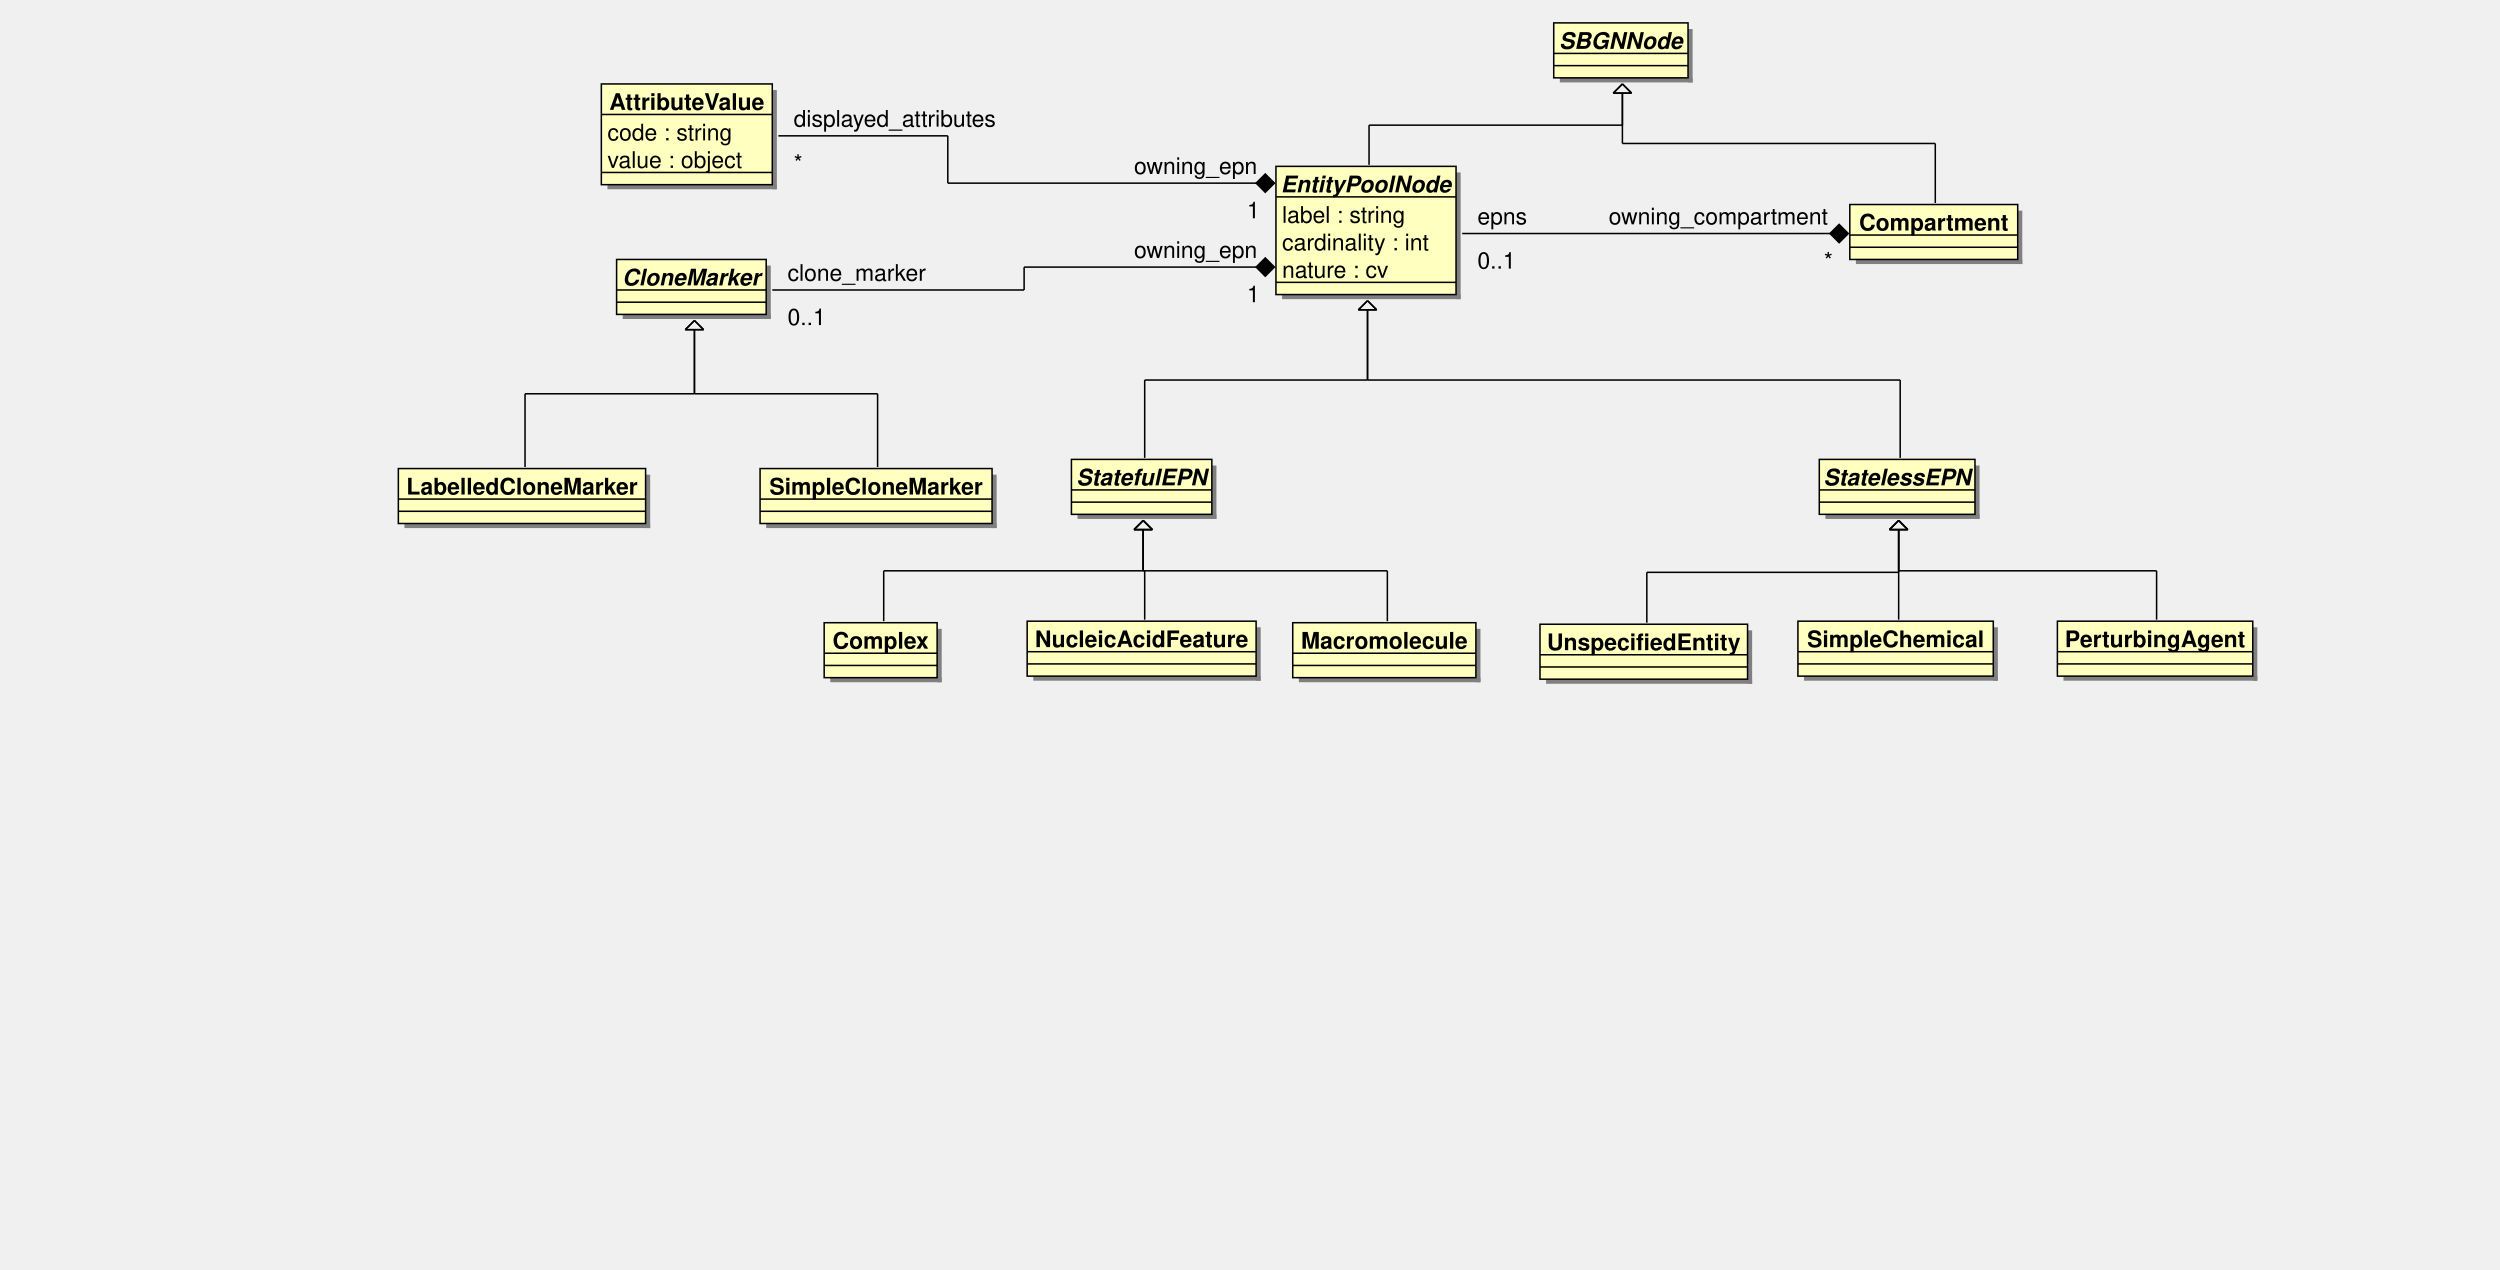
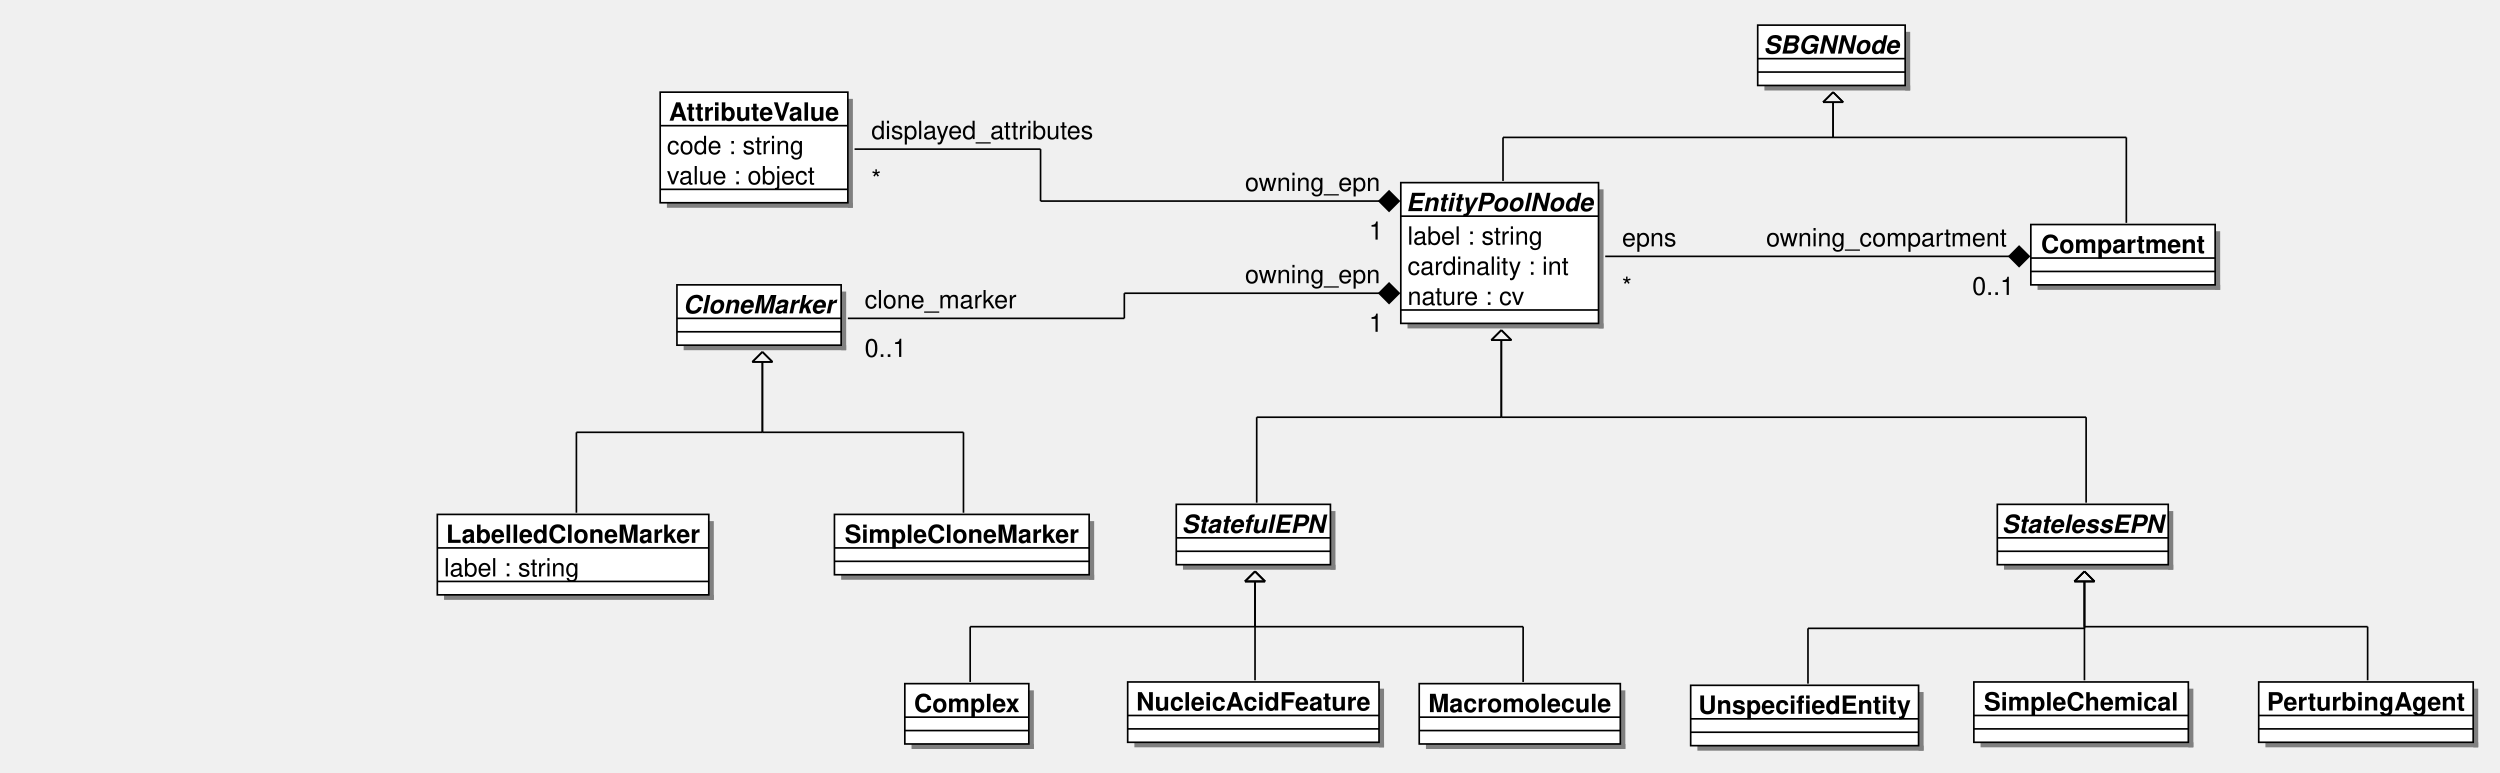
- <svg xmlns="http://www.w3.org/2000/svg" width="1638" height="832" version="1.1">
-   <g>
-     <rect fill="#808080" stroke="none" stroke-opacity="1" x="650" y="311" width="3" height="35" />
-     <rect fill="#808080" stroke="none" stroke-opacity="1" x="502" y="343" width="151" height="3" />
-     <rect fill="#ffffc0" stroke="black" stroke-width="1" stroke-opacity="1" x="498" y="307" width="152" height="36" />
-     <text font-family="Helvetica" font-size="15" fill="#000000" xml:space="preserve" font-weight="bold" text-anchor="middle" x="574" y="324">SimpleCloneMarker</text>
-     <line stroke="black" stroke-opacity="1" x1="498" y1="327" x2="650" y2="327" />
-     <line stroke="black" stroke-opacity="1" x1="498" y1="335" x2="650" y2="335" />
-   </g>
+ <svg xmlns="http://www.w3.org/2000/svg" width="1492" height="461" version="1.1">
  <g>
    <rect fill="#808080" stroke="none" stroke-opacity="1" x="954" y="113" width="3" height="83" />
    <rect fill="#808080" stroke="none" stroke-opacity="1" x="840" y="193" width="117" height="3" />
-     <rect fill="#ffffc0" stroke="black" stroke-width="1" stroke-opacity="1" x="836" y="109" width="118" height="84" />
+     <rect fill="#ffffff" stroke="black" stroke-width="1" stroke-opacity="1" x="836" y="109" width="118" height="84" />
    <text font-family="Helvetica" font-size="15" fill="#000000" xml:space="preserve" font-weight="bold" font-style="italic" text-anchor="middle" x="895" y="126">EntityPoolNode</text>
    <line stroke="black" stroke-opacity="1" x1="836" y1="129" x2="954" y2="129" />
    <text font-family="Helvetica" font-size="15" fill="#000000" xml:space="preserve" x="840" y="146">label : string</text>
    <text font-family="Helvetica" font-size="15" fill="#000000" xml:space="preserve" x="840" y="164">cardinality : int</text>
    <text font-family="Helvetica" font-size="15" fill="#000000" xml:space="preserve" x="840" y="182">nature : cv</text>
    <line stroke="black" stroke-opacity="1" x1="836" y1="185" x2="954" y2="185" />
  </g>
  <g>
+     <rect fill="#808080" stroke="none" stroke-opacity="1" x="967" y="412" width="3" height="35" />
+     <rect fill="#808080" stroke="none" stroke-opacity="1" x="851" y="444" width="119" height="3" />
+     <rect fill="#ffffff" stroke="black" stroke-width="1" stroke-opacity="1" x="847" y="408" width="120" height="36" />
+     <text font-family="Helvetica" font-size="15" fill="#000000" xml:space="preserve" font-weight="bold" text-anchor="middle" x="907" y="425">Macromolecule</text>
+     <line stroke="black" stroke-opacity="1" x1="847" y1="428" x2="967" y2="428" />
+     <line stroke="black" stroke-opacity="1" x1="847" y1="436" x2="967" y2="436" />
+   </g>
+   <g>
+     <rect fill="#808080" stroke="none" stroke-opacity="1" x="614" y="412" width="3" height="35" />
+     <rect fill="#808080" stroke="none" stroke-opacity="1" x="544" y="444" width="73" height="3" />
+     <rect fill="#ffffff" stroke="black" stroke-width="1" stroke-opacity="1" x="540" y="408" width="74" height="36" />
+     <text font-family="Helvetica" font-size="15" fill="#000000" xml:space="preserve" font-weight="bold" text-anchor="middle" x="577" y="425">Complex</text>
+     <line stroke="black" stroke-opacity="1" x1="540" y1="428" x2="614" y2="428" />
+     <line stroke="black" stroke-opacity="1" x1="540" y1="436" x2="614" y2="436" />
+   </g>
+   <g>
+     <rect fill="#808080" stroke="none" stroke-opacity="1" x="1294" y="305" width="3" height="35" />
+     <rect fill="#808080" stroke="none" stroke-opacity="1" x="1196" y="337" width="101" height="3" />
+     <rect fill="#ffffff" stroke="black" stroke-width="1" stroke-opacity="1" x="1192" y="301" width="102" height="36" />
+     <text font-family="Helvetica" font-size="15" fill="#000000" xml:space="preserve" font-weight="bold" font-style="italic" text-anchor="middle" x="1243" y="318">StatelessEPN</text>
+     <line stroke="black" stroke-opacity="1" x1="1192" y1="321" x2="1294" y2="321" />
+     <line stroke="black" stroke-opacity="1" x1="1192" y1="329" x2="1294" y2="329" />
+   </g>
+   <g>
+     <rect fill="#808080" stroke="none" stroke-opacity="1" x="1306" y="411" width="3" height="35" />
+     <rect fill="#808080" stroke="none" stroke-opacity="1" x="1182" y="443" width="127" height="3" />
+     <rect fill="#ffffff" stroke="black" stroke-width="1" stroke-opacity="1" x="1178" y="407" width="128" height="36" />
+     <text font-family="Helvetica" font-size="15" fill="#000000" xml:space="preserve" font-weight="bold" text-anchor="middle" x="1242" y="424">SimpleChemical</text>
+     <line stroke="black" stroke-opacity="1" x1="1178" y1="427" x2="1306" y2="427" />
+     <line stroke="black" stroke-opacity="1" x1="1178" y1="435" x2="1306" y2="435" />
+   </g>
+   <g>
+     <rect fill="#808080" stroke="none" stroke-opacity="1" x="1476" y="411" width="3" height="35" />
+     <rect fill="#808080" stroke="none" stroke-opacity="1" x="1352" y="443" width="127" height="3" />
+     <rect fill="#ffffff" stroke="black" stroke-width="1" stroke-opacity="1" x="1348" y="407" width="128" height="36" />
+     <text font-family="Helvetica" font-size="15" fill="#000000" xml:space="preserve" font-weight="bold" text-anchor="middle" x="1412" y="424">PerturbingAgent</text>
+     <line stroke="black" stroke-opacity="1" x1="1348" y1="427" x2="1476" y2="427" />
+     <line stroke="black" stroke-opacity="1" x1="1348" y1="435" x2="1476" y2="435" />
+   </g>
+   <g>
    <rect fill="#808080" stroke="none" stroke-opacity="1" x="1145" y="413" width="3" height="35" />
    <rect fill="#808080" stroke="none" stroke-opacity="1" x="1013" y="445" width="135" height="3" />
-     <rect fill="#ffffc0" stroke="black" stroke-width="1" stroke-opacity="1" x="1009" y="409" width="136" height="36" />
+     <rect fill="#ffffff" stroke="black" stroke-width="1" stroke-opacity="1" x="1009" y="409" width="136" height="36" />
    <text font-family="Helvetica" font-size="15" fill="#000000" xml:space="preserve" font-weight="bold" text-anchor="middle" x="1077" y="426">UnspecifiedEntity</text>
    <line stroke="black" stroke-opacity="1" x1="1009" y1="429" x2="1145" y2="429" />
    <line stroke="black" stroke-opacity="1" x1="1009" y1="437" x2="1145" y2="437" />
  </g>
  <g>
    <rect fill="#808080" stroke="none" stroke-opacity="1" x="823" y="411" width="3" height="35" />
    <rect fill="#808080" stroke="none" stroke-opacity="1" x="677" y="443" width="149" height="3" />
-     <rect fill="#ffffc0" stroke="black" stroke-width="1" stroke-opacity="1" x="673" y="407" width="150" height="36" />
+     <rect fill="#ffffff" stroke="black" stroke-width="1" stroke-opacity="1" x="673" y="407" width="150" height="36" />
    <text font-family="Helvetica" font-size="15" fill="#000000" xml:space="preserve" font-weight="bold" text-anchor="middle" x="748" y="424">NucleicAcidFeature</text>
    <line stroke="black" stroke-opacity="1" x1="673" y1="427" x2="823" y2="427" />
    <line stroke="black" stroke-opacity="1" x1="673" y1="435" x2="823" y2="435" />
  </g>
  <g>
    <rect fill="#808080" stroke="none" stroke-opacity="1" x="502" y="174" width="3" height="35" />
    <rect fill="#808080" stroke="none" stroke-opacity="1" x="408" y="206" width="97" height="3" />
-     <rect fill="#ffffc0" stroke="black" stroke-width="1" stroke-opacity="1" x="404" y="170" width="98" height="36" />
+     <rect fill="#ffffff" stroke="black" stroke-width="1" stroke-opacity="1" x="404" y="170" width="98" height="36" />
    <text font-family="Helvetica" font-size="15" fill="#000000" xml:space="preserve" font-weight="bold" font-style="italic" text-anchor="middle" x="453" y="187">CloneMarker</text>
    <line stroke="black" stroke-opacity="1" x1="404" y1="190" x2="502" y2="190" />
    <line stroke="black" stroke-opacity="1" x1="404" y1="198" x2="502" y2="198" />
  </g>
  <g>
-     <rect fill="#808080" stroke="none" stroke-opacity="1" x="1294" y="305" width="3" height="35" />
-     <rect fill="#808080" stroke="none" stroke-opacity="1" x="1196" y="337" width="101" height="3" />
-     <rect fill="#ffffc0" stroke="black" stroke-width="1" stroke-opacity="1" x="1192" y="301" width="102" height="36" />
-     <text font-family="Helvetica" font-size="15" fill="#000000" xml:space="preserve" font-weight="bold" font-style="italic" text-anchor="middle" x="1243" y="318">StatelessEPN</text>
-     <line stroke="black" stroke-opacity="1" x1="1192" y1="321" x2="1294" y2="321" />
-     <line stroke="black" stroke-opacity="1" x1="1192" y1="329" x2="1294" y2="329" />
-   </g>
-   <g>
-     <rect fill="#808080" stroke="none" stroke-opacity="1" x="1476" y="411" width="3" height="35" />
-     <rect fill="#808080" stroke="none" stroke-opacity="1" x="1352" y="443" width="127" height="3" />
-     <rect fill="#ffffc0" stroke="black" stroke-width="1" stroke-opacity="1" x="1348" y="407" width="128" height="36" />
-     <text font-family="Helvetica" font-size="15" fill="#000000" xml:space="preserve" font-weight="bold" text-anchor="middle" x="1412" y="424">PerturbingAgent</text>
-     <line stroke="black" stroke-opacity="1" x1="1348" y1="427" x2="1476" y2="427" />
-     <line stroke="black" stroke-opacity="1" x1="1348" y1="435" x2="1476" y2="435" />
+     <rect fill="#808080" stroke="none" stroke-opacity="1" x="650" y="311" width="3" height="35" />
+     <rect fill="#808080" stroke="none" stroke-opacity="1" x="502" y="343" width="151" height="3" />
+     <rect fill="#ffffff" stroke="black" stroke-width="1" stroke-opacity="1" x="498" y="307" width="152" height="36" />
+     <text font-family="Helvetica" font-size="15" fill="#000000" xml:space="preserve" font-weight="bold" text-anchor="middle" x="574" y="324">SimpleCloneMarker</text>
+     <line stroke="black" stroke-opacity="1" x1="498" y1="327" x2="650" y2="327" />
+     <line stroke="black" stroke-opacity="1" x1="498" y1="335" x2="650" y2="335" />
  </g>
  <g>
    <rect fill="#808080" stroke="none" stroke-opacity="1" x="506" y="59" width="3" height="65" />
    <rect fill="#808080" stroke="none" stroke-opacity="1" x="398" y="121" width="111" height="3" />
-     <rect fill="#ffffc0" stroke="black" stroke-width="1" stroke-opacity="1" x="394" y="55" width="112" height="66" />
+     <rect fill="#ffffff" stroke="black" stroke-width="1" stroke-opacity="1" x="394" y="55" width="112" height="66" />
    <text font-family="Helvetica" font-size="15" fill="#000000" xml:space="preserve" font-weight="bold" text-anchor="middle" x="450" y="72">AttributeValue</text>
    <line stroke="black" stroke-opacity="1" x1="394" y1="75" x2="506" y2="75" />
    <text font-family="Helvetica" font-size="15" fill="#000000" xml:space="preserve" x="398" y="92">code : string</text>
    <text font-family="Helvetica" font-size="15" fill="#000000" xml:space="preserve" x="398" y="110">value : object</text>
    <line stroke="black" stroke-opacity="1" x1="394" y1="113" x2="506" y2="113" />
  </g>
  <g>
-     <rect fill="#808080" stroke="none" stroke-opacity="1" x="1306" y="411" width="3" height="35" />
-     <rect fill="#808080" stroke="none" stroke-opacity="1" x="1182" y="443" width="127" height="3" />
-     <rect fill="#ffffc0" stroke="black" stroke-width="1" stroke-opacity="1" x="1178" y="407" width="128" height="36" />
-     <text font-family="Helvetica" font-size="15" fill="#000000" xml:space="preserve" font-weight="bold" text-anchor="middle" x="1242" y="424">SimpleChemical</text>
-     <line stroke="black" stroke-opacity="1" x1="1178" y1="427" x2="1306" y2="427" />
-     <line stroke="black" stroke-opacity="1" x1="1178" y1="435" x2="1306" y2="435" />
-   </g>
-   <g>
-     <rect fill="#808080" stroke="none" stroke-opacity="1" x="614" y="412" width="3" height="35" />
-     <rect fill="#808080" stroke="none" stroke-opacity="1" x="544" y="444" width="73" height="3" />
-     <rect fill="#ffffc0" stroke="black" stroke-width="1" stroke-opacity="1" x="540" y="408" width="74" height="36" />
-     <text font-family="Helvetica" font-size="15" fill="#000000" xml:space="preserve" font-weight="bold" text-anchor="middle" x="577" y="425">Complex</text>
-     <line stroke="black" stroke-opacity="1" x1="540" y1="428" x2="614" y2="428" />
-     <line stroke="black" stroke-opacity="1" x1="540" y1="436" x2="614" y2="436" />
-   </g>
-   <g>
-     <rect fill="#808080" stroke="none" stroke-opacity="1" x="967" y="412" width="3" height="35" />
-     <rect fill="#808080" stroke="none" stroke-opacity="1" x="851" y="444" width="119" height="3" />
-     <rect fill="#ffffc0" stroke="black" stroke-width="1" stroke-opacity="1" x="847" y="408" width="120" height="36" />
-     <text font-family="Helvetica" font-size="15" fill="#000000" xml:space="preserve" font-weight="bold" text-anchor="middle" x="907" y="425">Macromolecule</text>
-     <line stroke="black" stroke-opacity="1" x1="847" y1="428" x2="967" y2="428" />
-     <line stroke="black" stroke-opacity="1" x1="847" y1="436" x2="967" y2="436" />
-   </g>
-   <g>
-     <line stroke="black" stroke-opacity="1" x1="1413" y1="374" x2="1244" y2="374" />
-   </g>
-   <g>
-     <line stroke="black" stroke-opacity="1" x1="1079" y1="408" x2="1079" y2="375" />
+     <line stroke="black" stroke-opacity="1" x1="1245" y1="300" x2="1245" y2="249" />
+   </g>
+   <g>
+     <line stroke="black" stroke-opacity="1" x1="1245" y1="249" x2="896" y2="249" />
+   </g>
+   <g>
+     <line stroke="black" stroke-opacity="1" x1="896" y1="249" x2="896" y2="203" />
+     <line stroke="black" stroke-opacity="1" x1="896" y1="197" x2="890" y2="203" />
+     <line stroke="black" stroke-opacity="1" x1="896" y1="197" x2="902" y2="203" />
+     <line stroke="black" stroke-opacity="1" x1="890" y1="203" x2="902" y2="203" />
+   </g>
+   <g>
+     <line stroke="black" stroke-opacity="1" x1="1244" y1="406" x2="1244" y2="374" />
  </g>
  <g>
    <line stroke="black" stroke-opacity="1" x1="1244" y1="374" x2="1244" y2="347" />
    <line stroke="black" stroke-opacity="1" x1="1244" y1="341" x2="1238" y2="347" />
    <line stroke="black" stroke-opacity="1" x1="1244" y1="341" x2="1250" y2="347" />
    <line stroke="black" stroke-opacity="1" x1="1238" y1="347" x2="1250" y2="347" />
  </g>
  <g>
+     <line stroke="black" stroke-opacity="1" x1="1413" y1="406" x2="1413" y2="374" />
+   </g>
+   <g>
+     <line stroke="black" stroke-opacity="1" x1="1413" y1="374" x2="1244" y2="374" />
+   </g>
+   <g>
+     <line stroke="black" stroke-opacity="1" x1="1244" y1="374" x2="1244" y2="347" />
+     <line stroke="black" stroke-opacity="1" x1="1244" y1="341" x2="1238" y2="347" />
+     <line stroke="black" stroke-opacity="1" x1="1244" y1="341" x2="1250" y2="347" />
+     <line stroke="black" stroke-opacity="1" x1="1238" y1="347" x2="1250" y2="347" />
+   </g>
+   <g>
+     <line stroke="black" stroke-opacity="1" x1="1079" y1="408" x2="1079" y2="375" />
+   </g>
+   <g>
+     <line stroke="black" stroke-opacity="1" x1="1079" y1="375" x2="1244" y2="375" />
+   </g>
+   <g>
    <line stroke="black" stroke-opacity="1" x1="1244" y1="375" x2="1244" y2="347" />
    <line stroke="black" stroke-opacity="1" x1="1244" y1="341" x2="1238" y2="347" />
    <line stroke="black" stroke-opacity="1" x1="1244" y1="341" x2="1250" y2="347" />
    <line stroke="black" stroke-opacity="1" x1="1238" y1="347" x2="1250" y2="347" />
  </g>
  <g>
-     <line stroke="black" stroke-opacity="1" x1="1244" y1="406" x2="1244" y2="374" />
-   </g>
-   <g>
-     <line stroke="black" stroke-opacity="1" x1="1244" y1="374" x2="1244" y2="347" />
-     <line stroke="black" stroke-opacity="1" x1="1244" y1="341" x2="1238" y2="347" />
-     <line stroke="black" stroke-opacity="1" x1="1244" y1="341" x2="1250" y2="347" />
-     <line stroke="black" stroke-opacity="1" x1="1238" y1="347" x2="1250" y2="347" />
-   </g>
-   <g>
-     <line stroke="black" stroke-opacity="1" x1="1245" y1="300" x2="1245" y2="249" />
-   </g>
-   <g>
-     <line stroke="black" stroke-opacity="1" x1="1245" y1="249" x2="896" y2="249" />
+     <line stroke="black" stroke-opacity="1" x1="835" y1="175" x2="671" y2="175" />
+     <polygon fill="#000000" stroke="black" stroke-opacity="1" points="835,175 829,181 823,175 829,169" />
+   </g>
+   <g>
+     <line stroke="black" stroke-opacity="1" x1="671" y1="175" x2="671" y2="190" />
+   </g>
+   <g>
+     <line stroke="black" stroke-opacity="1" x1="671" y1="190" x2="506" y2="190" />
+   </g>
+   <g>
+     <line stroke="black" stroke-opacity="1" x1="575" y1="306" x2="575" y2="258" />
+   </g>
+   <g>
+     <line stroke="black" stroke-opacity="1" x1="575" y1="258" x2="455" y2="258" />
+   </g>
+   <g>
+     <line stroke="black" stroke-opacity="1" x1="455" y1="258" x2="455" y2="216" />
+     <line stroke="black" stroke-opacity="1" x1="455" y1="210" x2="449" y2="216" />
+     <line stroke="black" stroke-opacity="1" x1="455" y1="210" x2="461" y2="216" />
+     <line stroke="black" stroke-opacity="1" x1="449" y1="216" x2="461" y2="216" />
+   </g>
+   <g>
+     <line stroke="black" stroke-opacity="1" x1="835" y1="120" x2="621" y2="120" />
+     <polygon fill="#000000" stroke="black" stroke-opacity="1" points="835,120 829,126 823,120 829,114" />
+   </g>
+   <g>
+     <line stroke="black" stroke-opacity="1" x1="621" y1="120" x2="621" y2="89" />
+   </g>
+   <g>
+     <line stroke="black" stroke-opacity="1" x1="621" y1="89" x2="510" y2="89" />
+   </g>
+   <g>
+     <rect fill="#808080" stroke="none" stroke-opacity="1" x="794" y="305" width="3" height="35" />
+     <rect fill="#808080" stroke="none" stroke-opacity="1" x="706" y="337" width="91" height="3" />
+     <rect fill="#ffffff" stroke="black" stroke-width="1" stroke-opacity="1" x="702" y="301" width="92" height="36" />
+     <text font-family="Helvetica" font-size="15" fill="#000000" xml:space="preserve" font-weight="bold" font-style="italic" text-anchor="middle" x="748" y="318">StatefulEPN</text>
+     <line stroke="black" stroke-opacity="1" x1="702" y1="321" x2="794" y2="321" />
+     <line stroke="black" stroke-opacity="1" x1="702" y1="329" x2="794" y2="329" />
+   </g>
+   <g>
+     <rect fill="#808080" stroke="none" stroke-opacity="1" x="1137" y="19" width="3" height="35" />
+     <rect fill="#808080" stroke="none" stroke-opacity="1" x="1053" y="51" width="87" height="3" />
+     <rect fill="#ffffff" stroke="black" stroke-width="1" stroke-opacity="1" x="1049" y="15" width="88" height="36" />
+     <text font-family="Helvetica" font-size="15" fill="#000000" xml:space="preserve" font-weight="bold" font-style="italic" text-anchor="middle" x="1093" y="32">SBGNNode</text>
+     <line stroke="black" stroke-opacity="1" x1="1049" y1="35" x2="1137" y2="35" />
+     <line stroke="black" stroke-opacity="1" x1="1049" y1="43" x2="1137" y2="43" />
+   </g>
+   <g>
+     <line stroke="black" stroke-opacity="1" x1="750" y1="300" x2="750" y2="249" />
+   </g>
+   <g>
+     <line stroke="black" stroke-opacity="1" x1="750" y1="249" x2="896" y2="249" />
  </g>
  <g>
    <line stroke="black" stroke-opacity="1" x1="896" y1="249" x2="896" y2="203" />
    <line stroke="black" stroke-opacity="1" x1="896" y1="197" x2="890" y2="203" />
    <line stroke="black" stroke-opacity="1" x1="896" y1="197" x2="902" y2="203" />
    <line stroke="black" stroke-opacity="1" x1="890" y1="203" x2="902" y2="203" />
  </g>
  <g>
-     <line stroke="black" stroke-opacity="1" x1="1079" y1="375" x2="1244" y2="375" />
-   </g>
-   <g>
-     <line stroke="black" stroke-opacity="1" x1="835" y1="175" x2="671" y2="175" />
-     <polygon fill="#000000" stroke="black" stroke-opacity="1" points="835,175 829,181 823,175 829,169" />
-   </g>
-   <g>
-     <line stroke="black" stroke-opacity="1" x1="575" y1="258" x2="455" y2="258" />
-   </g>
-   <g>
-     <line stroke="black" stroke-opacity="1" x1="1413" y1="406" x2="1413" y2="374" />
+     <line stroke="black" stroke-opacity="1" x1="579" y1="407" x2="579" y2="374" />
+   </g>
+   <g>
+     <line stroke="black" stroke-opacity="1" x1="579" y1="374" x2="749" y2="374" />
+   </g>
+   <g>
+     <line stroke="black" stroke-opacity="1" x1="749" y1="374" x2="749" y2="347" />
+     <line stroke="black" stroke-opacity="1" x1="749" y1="341" x2="743" y2="347" />
+     <line stroke="black" stroke-opacity="1" x1="749" y1="341" x2="755" y2="347" />
+     <line stroke="black" stroke-opacity="1" x1="743" y1="347" x2="755" y2="347" />
+   </g>
+   <g>
+     <line stroke="black" stroke-opacity="1" x1="909" y1="407" x2="909" y2="374" />
+   </g>
+   <g>
+     <line stroke="black" stroke-opacity="1" x1="909" y1="374" x2="749" y2="374" />
+   </g>
+   <g>
+     <line stroke="black" stroke-opacity="1" x1="749" y1="374" x2="749" y2="347" />
+     <line stroke="black" stroke-opacity="1" x1="749" y1="341" x2="743" y2="347" />
+     <line stroke="black" stroke-opacity="1" x1="749" y1="341" x2="755" y2="347" />
+     <line stroke="black" stroke-opacity="1" x1="743" y1="347" x2="755" y2="347" />
+   </g>
+   <g>
+     <line stroke="black" stroke-opacity="1" x1="897" y1="108" x2="897" y2="82" />
+   </g>
+   <g>
+     <line stroke="black" stroke-opacity="1" x1="897" y1="82" x2="1094" y2="82" />
+   </g>
+   <g>
+     <line stroke="black" stroke-opacity="1" x1="1094" y1="82" x2="1094" y2="61" />
+     <line stroke="black" stroke-opacity="1" x1="1094" y1="55" x2="1088" y2="61" />
+     <line stroke="black" stroke-opacity="1" x1="1094" y1="55" x2="1100" y2="61" />
+     <line stroke="black" stroke-opacity="1" x1="1088" y1="61" x2="1100" y2="61" />
+   </g>
+   <g>
+     <rect fill="#808080" stroke="none" stroke-opacity="1" x="423" y="311" width="3" height="47" />
+     <rect fill="#808080" stroke="none" stroke-opacity="1" x="265" y="355" width="161" height="3" />
+     <rect fill="#ffffff" stroke="black" stroke-width="1" stroke-opacity="1" x="261" y="307" width="162" height="48" />
+     <text font-family="Helvetica" font-size="15" fill="#000000" xml:space="preserve" font-weight="bold" text-anchor="middle" x="342" y="324">LabelledCloneMarker</text>
+     <line stroke="black" stroke-opacity="1" x1="261" y1="327" x2="423" y2="327" />
+     <text font-family="Helvetica" font-size="15" fill="#000000" xml:space="preserve" x="265" y="344">label : string</text>
+     <line stroke="black" stroke-opacity="1" x1="261" y1="347" x2="423" y2="347" />
+   </g>
+   <g>
+     <line stroke="black" stroke-opacity="1" x1="344" y1="306" x2="344" y2="258" />
+   </g>
+   <g>
+     <line stroke="black" stroke-opacity="1" x1="344" y1="258" x2="455" y2="258" />
  </g>
  <g>
    <line stroke="black" stroke-opacity="1" x1="455" y1="258" x2="455" y2="216" />
    <line stroke="black" stroke-opacity="1" x1="455" y1="210" x2="449" y2="216" />
    <line stroke="black" stroke-opacity="1" x1="455" y1="210" x2="461" y2="216" />
    <line stroke="black" stroke-opacity="1" x1="449" y1="216" x2="461" y2="216" />
  </g>
  <g>
-     <line stroke="black" stroke-opacity="1" x1="575" y1="306" x2="575" y2="258" />
-   </g>
-   <g>
-     <line stroke="black" stroke-opacity="1" x1="835" y1="120" x2="621" y2="120" />
-     <polygon fill="#000000" stroke="black" stroke-opacity="1" points="835,120 829,126 823,120 829,114" />
-   </g>
-   <g>
-     <line stroke="black" stroke-opacity="1" x1="671" y1="175" x2="671" y2="190" />
-   </g>
-   <g>
-     <line stroke="black" stroke-opacity="1" x1="621" y1="120" x2="621" y2="89" />
-   </g>
-   <g>
-     <line stroke="black" stroke-opacity="1" x1="671" y1="190" x2="506" y2="190" />
-   </g>
-   <g>
-     <line stroke="black" stroke-opacity="1" x1="621" y1="89" x2="510" y2="89" />
-   </g>
-   <g>
-     <rect fill="#808080" stroke="none" stroke-opacity="1" x="794" y="305" width="3" height="35" />
-     <rect fill="#808080" stroke="none" stroke-opacity="1" x="706" y="337" width="91" height="3" />
-     <rect fill="#ffffc0" stroke="black" stroke-width="1" stroke-opacity="1" x="702" y="301" width="92" height="36" />
-     <text font-family="Helvetica" font-size="15" fill="#000000" xml:space="preserve" font-weight="bold" font-style="italic" text-anchor="middle" x="748" y="318">StatefulEPN</text>
-     <line stroke="black" stroke-opacity="1" x1="702" y1="321" x2="794" y2="321" />
-     <line stroke="black" stroke-opacity="1" x1="702" y1="329" x2="794" y2="329" />
-   </g>
-   <g>
-     <rect fill="#808080" stroke="none" stroke-opacity="1" x="1106" y="19" width="3" height="35" />
-     <rect fill="#808080" stroke="none" stroke-opacity="1" x="1022" y="51" width="87" height="3" />
-     <rect fill="#ffffc0" stroke="black" stroke-width="1" stroke-opacity="1" x="1018" y="15" width="88" height="36" />
-     <text font-family="Helvetica" font-size="15" fill="#000000" xml:space="preserve" font-weight="bold" font-style="italic" text-anchor="middle" x="1062" y="32">SBGNNode</text>
-     <line stroke="black" stroke-opacity="1" x1="1018" y1="35" x2="1106" y2="35" />
-     <line stroke="black" stroke-opacity="1" x1="1018" y1="43" x2="1106" y2="43" />
-   </g>
-   <g>
-     <line stroke="black" stroke-opacity="1" x1="909" y1="407" x2="909" y2="374" />
-   </g>
-   <g>
-     <line stroke="black" stroke-opacity="1" x1="897" y1="108" x2="897" y2="82" />
-   </g>
-   <g>
-     <line stroke="black" stroke-opacity="1" x1="897" y1="82" x2="1063" y2="82" />
-   </g>
-   <g>
-     <line stroke="black" stroke-opacity="1" x1="750" y1="249" x2="896" y2="249" />
-   </g>
-   <g>
-     <line stroke="black" stroke-opacity="1" x1="896" y1="249" x2="896" y2="203" />
-     <line stroke="black" stroke-opacity="1" x1="896" y1="197" x2="890" y2="203" />
-     <line stroke="black" stroke-opacity="1" x1="896" y1="197" x2="902" y2="203" />
-     <line stroke="black" stroke-opacity="1" x1="890" y1="203" x2="902" y2="203" />
-   </g>
-   <g>
-     <line stroke="black" stroke-opacity="1" x1="579" y1="407" x2="579" y2="374" />
+     <rect fill="#808080" stroke="none" stroke-opacity="1" x="1322" y="138" width="3" height="35" />
+     <rect fill="#808080" stroke="none" stroke-opacity="1" x="1216" y="170" width="109" height="3" />
+     <rect fill="#ffffff" stroke="black" stroke-width="1" stroke-opacity="1" x="1212" y="134" width="110" height="36" />
+     <text font-family="Helvetica" font-size="15" fill="#000000" xml:space="preserve" font-weight="bold" text-anchor="middle" x="1267" y="151">Compartment</text>
+     <line stroke="black" stroke-opacity="1" x1="1212" y1="154" x2="1322" y2="154" />
+     <line stroke="black" stroke-opacity="1" x1="1212" y1="162" x2="1322" y2="162" />
+   </g>
+   <g>
+     <line stroke="black" stroke-opacity="1" x1="749" y1="406" x2="749" y2="374" />
  </g>
  <g>
    <line stroke="black" stroke-opacity="1" x1="749" y1="374" x2="749" y2="347" />
    <line stroke="black" stroke-opacity="1" x1="749" y1="341" x2="743" y2="347" />
    <line stroke="black" stroke-opacity="1" x1="749" y1="341" x2="755" y2="347" />
    <line stroke="black" stroke-opacity="1" x1="743" y1="347" x2="755" y2="347" />
  </g>
  <g>
-     <line stroke="black" stroke-opacity="1" x1="579" y1="374" x2="749" y2="374" />
-   </g>
-   <g>
-     <line stroke="black" stroke-opacity="1" x1="750" y1="300" x2="750" y2="249" />
-   </g>
-   <g>
-     <line stroke="black" stroke-opacity="1" x1="1063" y1="82" x2="1063" y2="61" />
-     <line stroke="black" stroke-opacity="1" x1="1063" y1="55" x2="1057" y2="61" />
-     <line stroke="black" stroke-opacity="1" x1="1063" y1="55" x2="1069" y2="61" />
-     <line stroke="black" stroke-opacity="1" x1="1057" y1="61" x2="1069" y2="61" />
-   </g>
-   <g>
-     <line stroke="black" stroke-opacity="1" x1="909" y1="374" x2="749" y2="374" />
-   </g>
-   <g>
-     <line stroke="black" stroke-opacity="1" x1="749" y1="374" x2="749" y2="347" />
-     <line stroke="black" stroke-opacity="1" x1="749" y1="341" x2="743" y2="347" />
-     <line stroke="black" stroke-opacity="1" x1="749" y1="341" x2="755" y2="347" />
-     <line stroke="black" stroke-opacity="1" x1="743" y1="347" x2="755" y2="347" />
-   </g>
-   <g>
-     <rect fill="#808080" stroke="none" stroke-opacity="1" x="423" y="311" width="3" height="35" />
-     <rect fill="#808080" stroke="none" stroke-opacity="1" x="265" y="343" width="161" height="3" />
-     <rect fill="#ffffc0" stroke="black" stroke-width="1" stroke-opacity="1" x="261" y="307" width="162" height="36" />
-     <text font-family="Helvetica" font-size="15" fill="#000000" xml:space="preserve" font-weight="bold" text-anchor="middle" x="342" y="324">LabelledCloneMarker</text>
-     <line stroke="black" stroke-opacity="1" x1="261" y1="327" x2="423" y2="327" />
-     <line stroke="black" stroke-opacity="1" x1="261" y1="335" x2="423" y2="335" />
-   </g>
-   <g>
-     <line stroke="black" stroke-opacity="1" x1="344" y1="306" x2="344" y2="258" />
-   </g>
-   <g>
-     <line stroke="black" stroke-opacity="1" x1="344" y1="258" x2="455" y2="258" />
-   </g>
-   <g>
-     <line stroke="black" stroke-opacity="1" x1="455" y1="258" x2="455" y2="216" />
-     <line stroke="black" stroke-opacity="1" x1="455" y1="210" x2="449" y2="216" />
-     <line stroke="black" stroke-opacity="1" x1="455" y1="210" x2="461" y2="216" />
-     <line stroke="black" stroke-opacity="1" x1="449" y1="216" x2="461" y2="216" />
-   </g>
-   <g>
-     <line stroke="black" stroke-opacity="1" x1="750" y1="374" x2="749" y2="374" />
-   </g>
-   <g>
-     <line stroke="black" stroke-opacity="1" x1="750" y1="406" x2="750" y2="374" />
-   </g>
-   <g>
-     <line stroke="black" stroke-opacity="1" x1="749" y1="374" x2="749" y2="347" />
-     <line stroke="black" stroke-opacity="1" x1="749" y1="341" x2="743" y2="347" />
-     <line stroke="black" stroke-opacity="1" x1="749" y1="341" x2="755" y2="347" />
-     <line stroke="black" stroke-opacity="1" x1="743" y1="347" x2="755" y2="347" />
-   </g>
-   <g>
-     <rect fill="#808080" stroke="none" stroke-opacity="1" x="1322" y="138" width="3" height="35" />
-     <rect fill="#808080" stroke="none" stroke-opacity="1" x="1216" y="170" width="109" height="3" />
-     <rect fill="#ffffc0" stroke="black" stroke-width="1" stroke-opacity="1" x="1212" y="134" width="110" height="36" />
-     <text font-family="Helvetica" font-size="15" fill="#000000" xml:space="preserve" font-weight="bold" text-anchor="middle" x="1267" y="151">Compartment</text>
-     <line stroke="black" stroke-opacity="1" x1="1212" y1="154" x2="1322" y2="154" />
-     <line stroke="black" stroke-opacity="1" x1="1212" y1="162" x2="1322" y2="162" />
-   </g>
-   <g>
-     <line stroke="black" stroke-opacity="1" x1="1268" y1="94" x2="1063" y2="94" />
-   </g>
-   <g>
-     <line stroke="black" stroke-opacity="1" x1="1063" y1="94" x2="1063" y2="61" />
-     <line stroke="black" stroke-opacity="1" x1="1063" y1="55" x2="1057" y2="61" />
-     <line stroke="black" stroke-opacity="1" x1="1063" y1="55" x2="1069" y2="61" />
-     <line stroke="black" stroke-opacity="1" x1="1057" y1="61" x2="1069" y2="61" />
+     <line stroke="black" stroke-opacity="1" x1="1269" y1="133" x2="1269" y2="82" />
+   </g>
+   <g>
+     <line stroke="black" stroke-opacity="1" x1="1269" y1="82" x2="1094" y2="82" />
+   </g>
+   <g>
+     <line stroke="black" stroke-opacity="1" x1="1094" y1="82" x2="1094" y2="61" />
+     <line stroke="black" stroke-opacity="1" x1="1094" y1="55" x2="1088" y2="61" />
+     <line stroke="black" stroke-opacity="1" x1="1094" y1="55" x2="1100" y2="61" />
+     <line stroke="black" stroke-opacity="1" x1="1088" y1="61" x2="1100" y2="61" />
  </g>
  <g>
    <line stroke="black" stroke-opacity="1" x1="1211" y1="153" x2="958" y2="153" />
    <polygon fill="#000000" stroke="black" stroke-opacity="1" points="1211,153 1205,159 1199,153 1205,147" />
  </g>
  <g>
-     <line stroke="black" stroke-opacity="1" x1="1268" y1="133" x2="1268" y2="94" />
-   </g>
-   <g>
    <text font-family="Helvetica" font-size="15" fill="#000000" xml:space="preserve" x="516" y="184">clone_marker</text>
  </g>
  <g>
+     <text font-family="Helvetica" font-size="15" fill="#000000" xml:space="preserve" x="743" y="169">owning_epn</text>
+   </g>
+   <g>
    <text font-family="Helvetica" font-size="15" fill="#000000" xml:space="preserve" x="516" y="213">0..1</text>
  </g>
  <g>
+     <text font-family="Helvetica" font-size="15" fill="#000000" xml:space="preserve" x="817" y="198">1</text>
+   </g>
+   <g>
+     <text font-family="Helvetica" font-size="15" fill="#000000" xml:space="preserve" x="968" y="147">epns</text>
+   </g>
+   <g>
+     <text font-family="Helvetica" font-size="15" fill="#000000" xml:space="preserve" x="1054" y="147">owning_compartment</text>
+   </g>
+   <g>
+     <text font-family="Helvetica" font-size="15" fill="#000000" xml:space="preserve" x="968" y="176">*</text>
+   </g>
+   <g>
+     <text font-family="Helvetica" font-size="15" fill="#000000" xml:space="preserve" x="1177" y="176">0..1</text>
+   </g>
+   <g>
    <text font-family="Helvetica" font-size="15" fill="#000000" xml:space="preserve" x="520" y="83">displayed_attributes</text>
  </g>
  <g>
    <text font-family="Helvetica" font-size="15" fill="#000000" xml:space="preserve" x="743" y="114">owning_epn</text>
  </g>
  <g>
+     <text font-family="Helvetica" font-size="15" fill="#000000" xml:space="preserve" x="520" y="112">*</text>
+   </g>
+   <g>
    <text font-family="Helvetica" font-size="15" fill="#000000" xml:space="preserve" x="817" y="143">1</text>
  </g>
-   <g>
-     <text font-family="Helvetica" font-size="15" fill="#000000" xml:space="preserve" x="520" y="112">*</text>
-   </g>
-   <g>
-     <text font-family="Helvetica" font-size="15" fill="#000000" xml:space="preserve" x="968" y="176">0..1</text>
-   </g>
-   <g>
-     <text font-family="Helvetica" font-size="15" fill="#000000" xml:space="preserve" x="1195" y="176">*</text>
-   </g>
-   <g>
-     <text font-family="Helvetica" font-size="15" fill="#000000" xml:space="preserve" x="1054" y="147">owning_compartment</text>
-   </g>
-   <g>
-     <text font-family="Helvetica" font-size="15" fill="#000000" xml:space="preserve" x="743" y="169">owning_epn</text>
-   </g>
-   <g>
-     <text font-family="Helvetica" font-size="15" fill="#000000" xml:space="preserve" x="968" y="147">epns</text>
-   </g>
-   <g>
-     <text font-family="Helvetica" font-size="15" fill="#000000" xml:space="preserve" x="817" y="198">1</text>
-   </g>
</svg>
